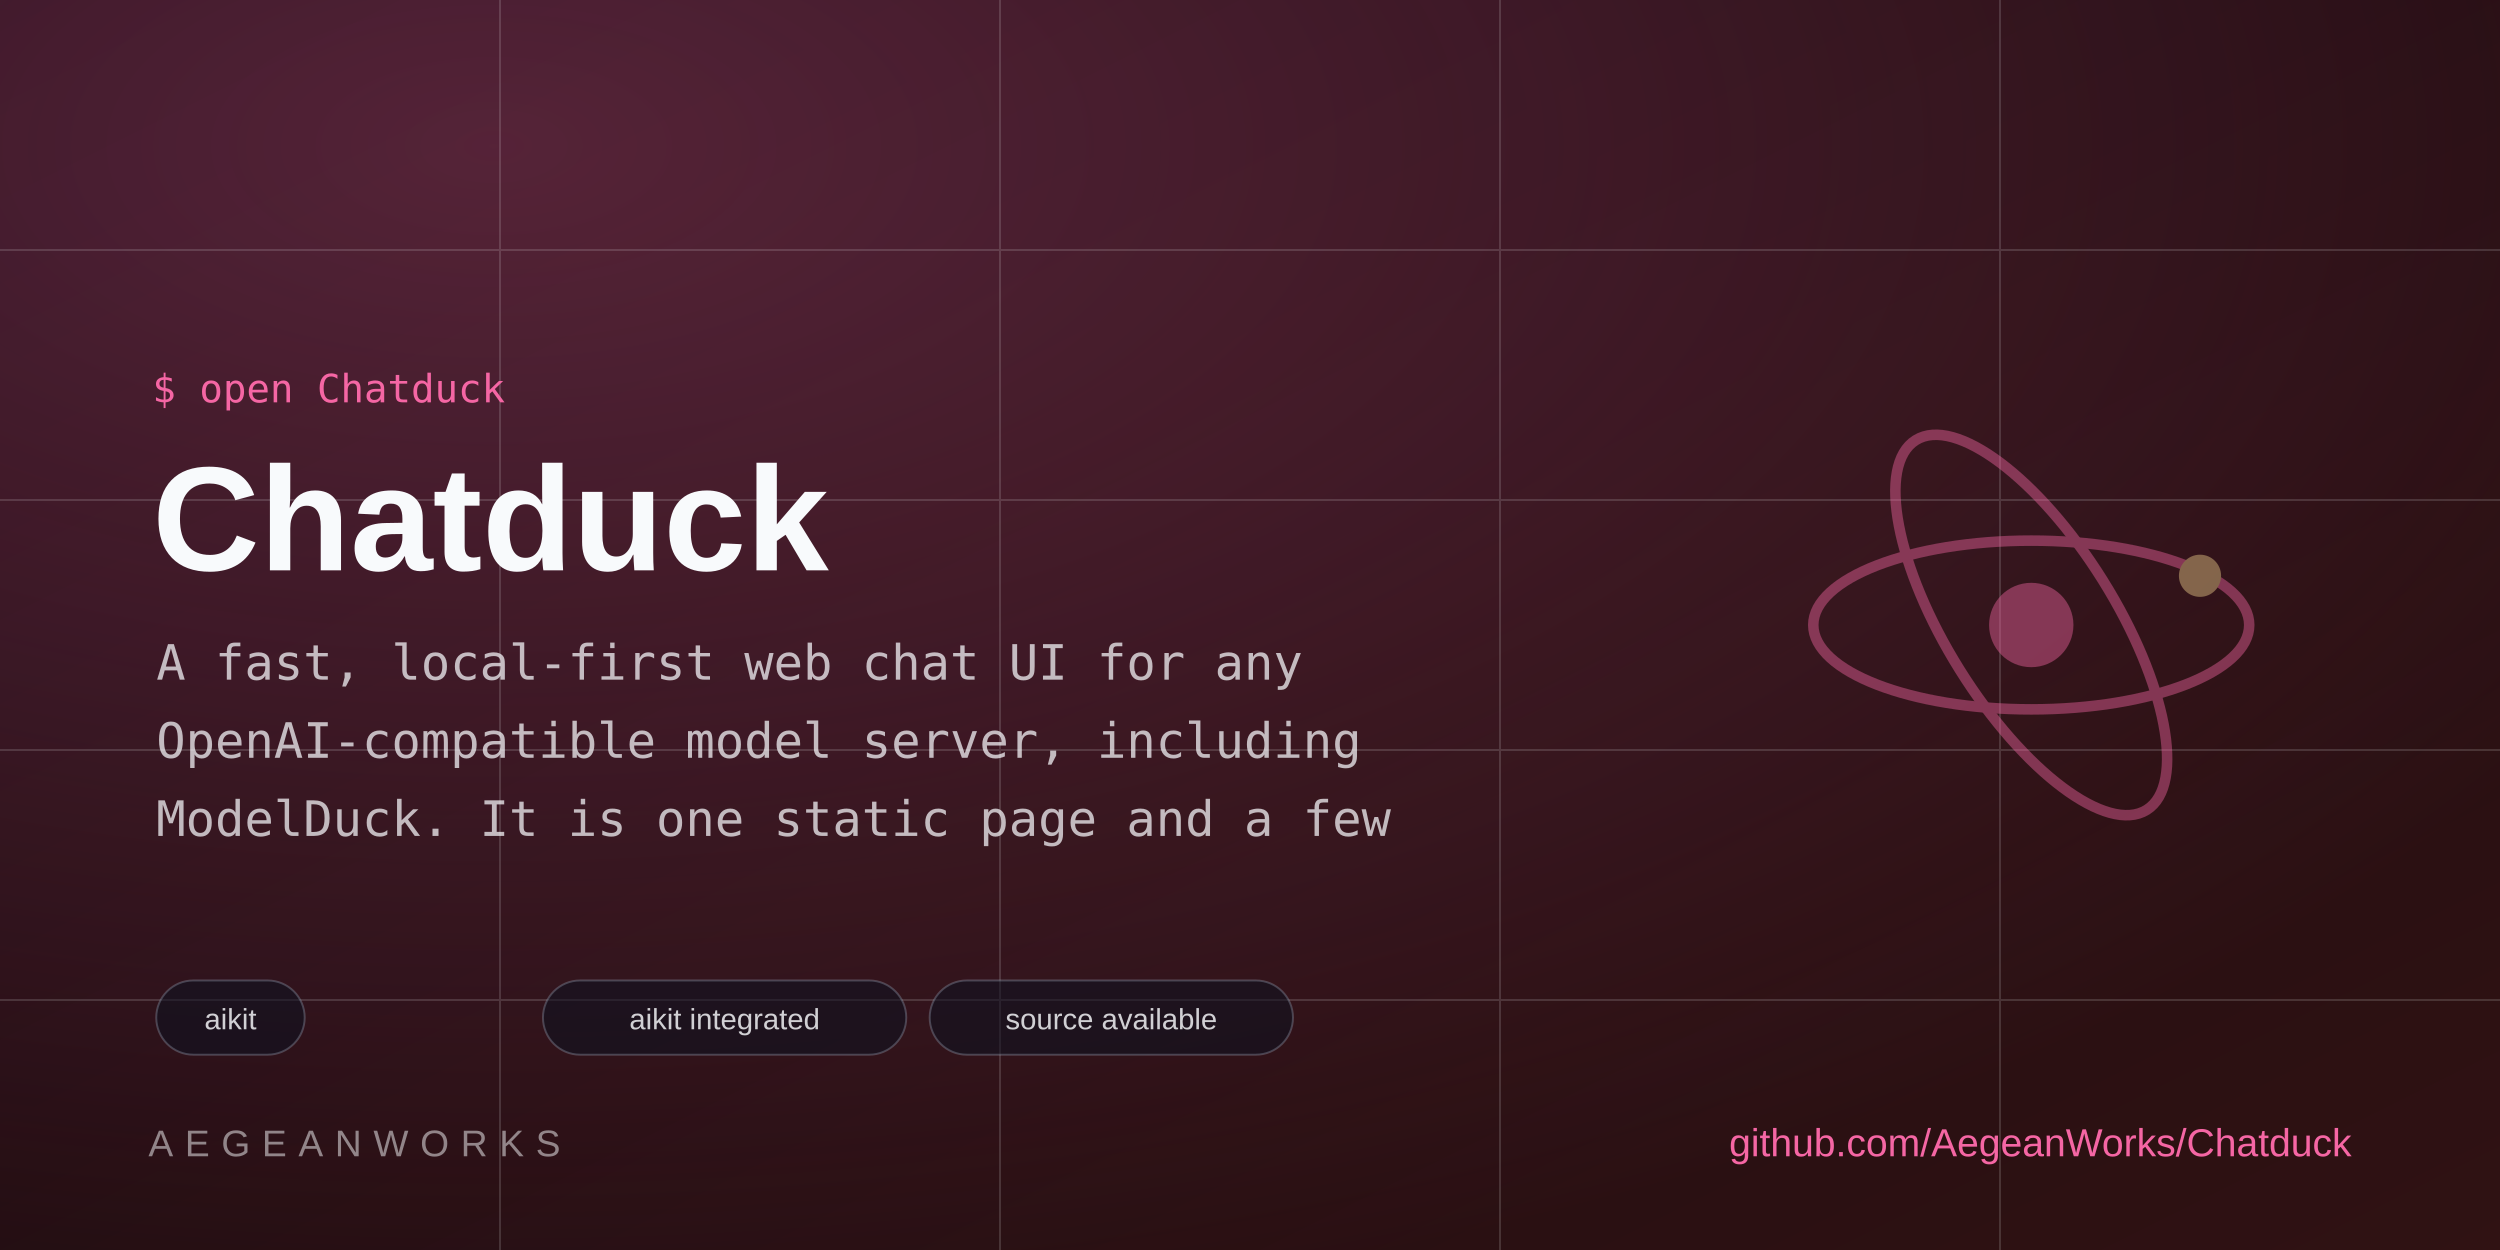
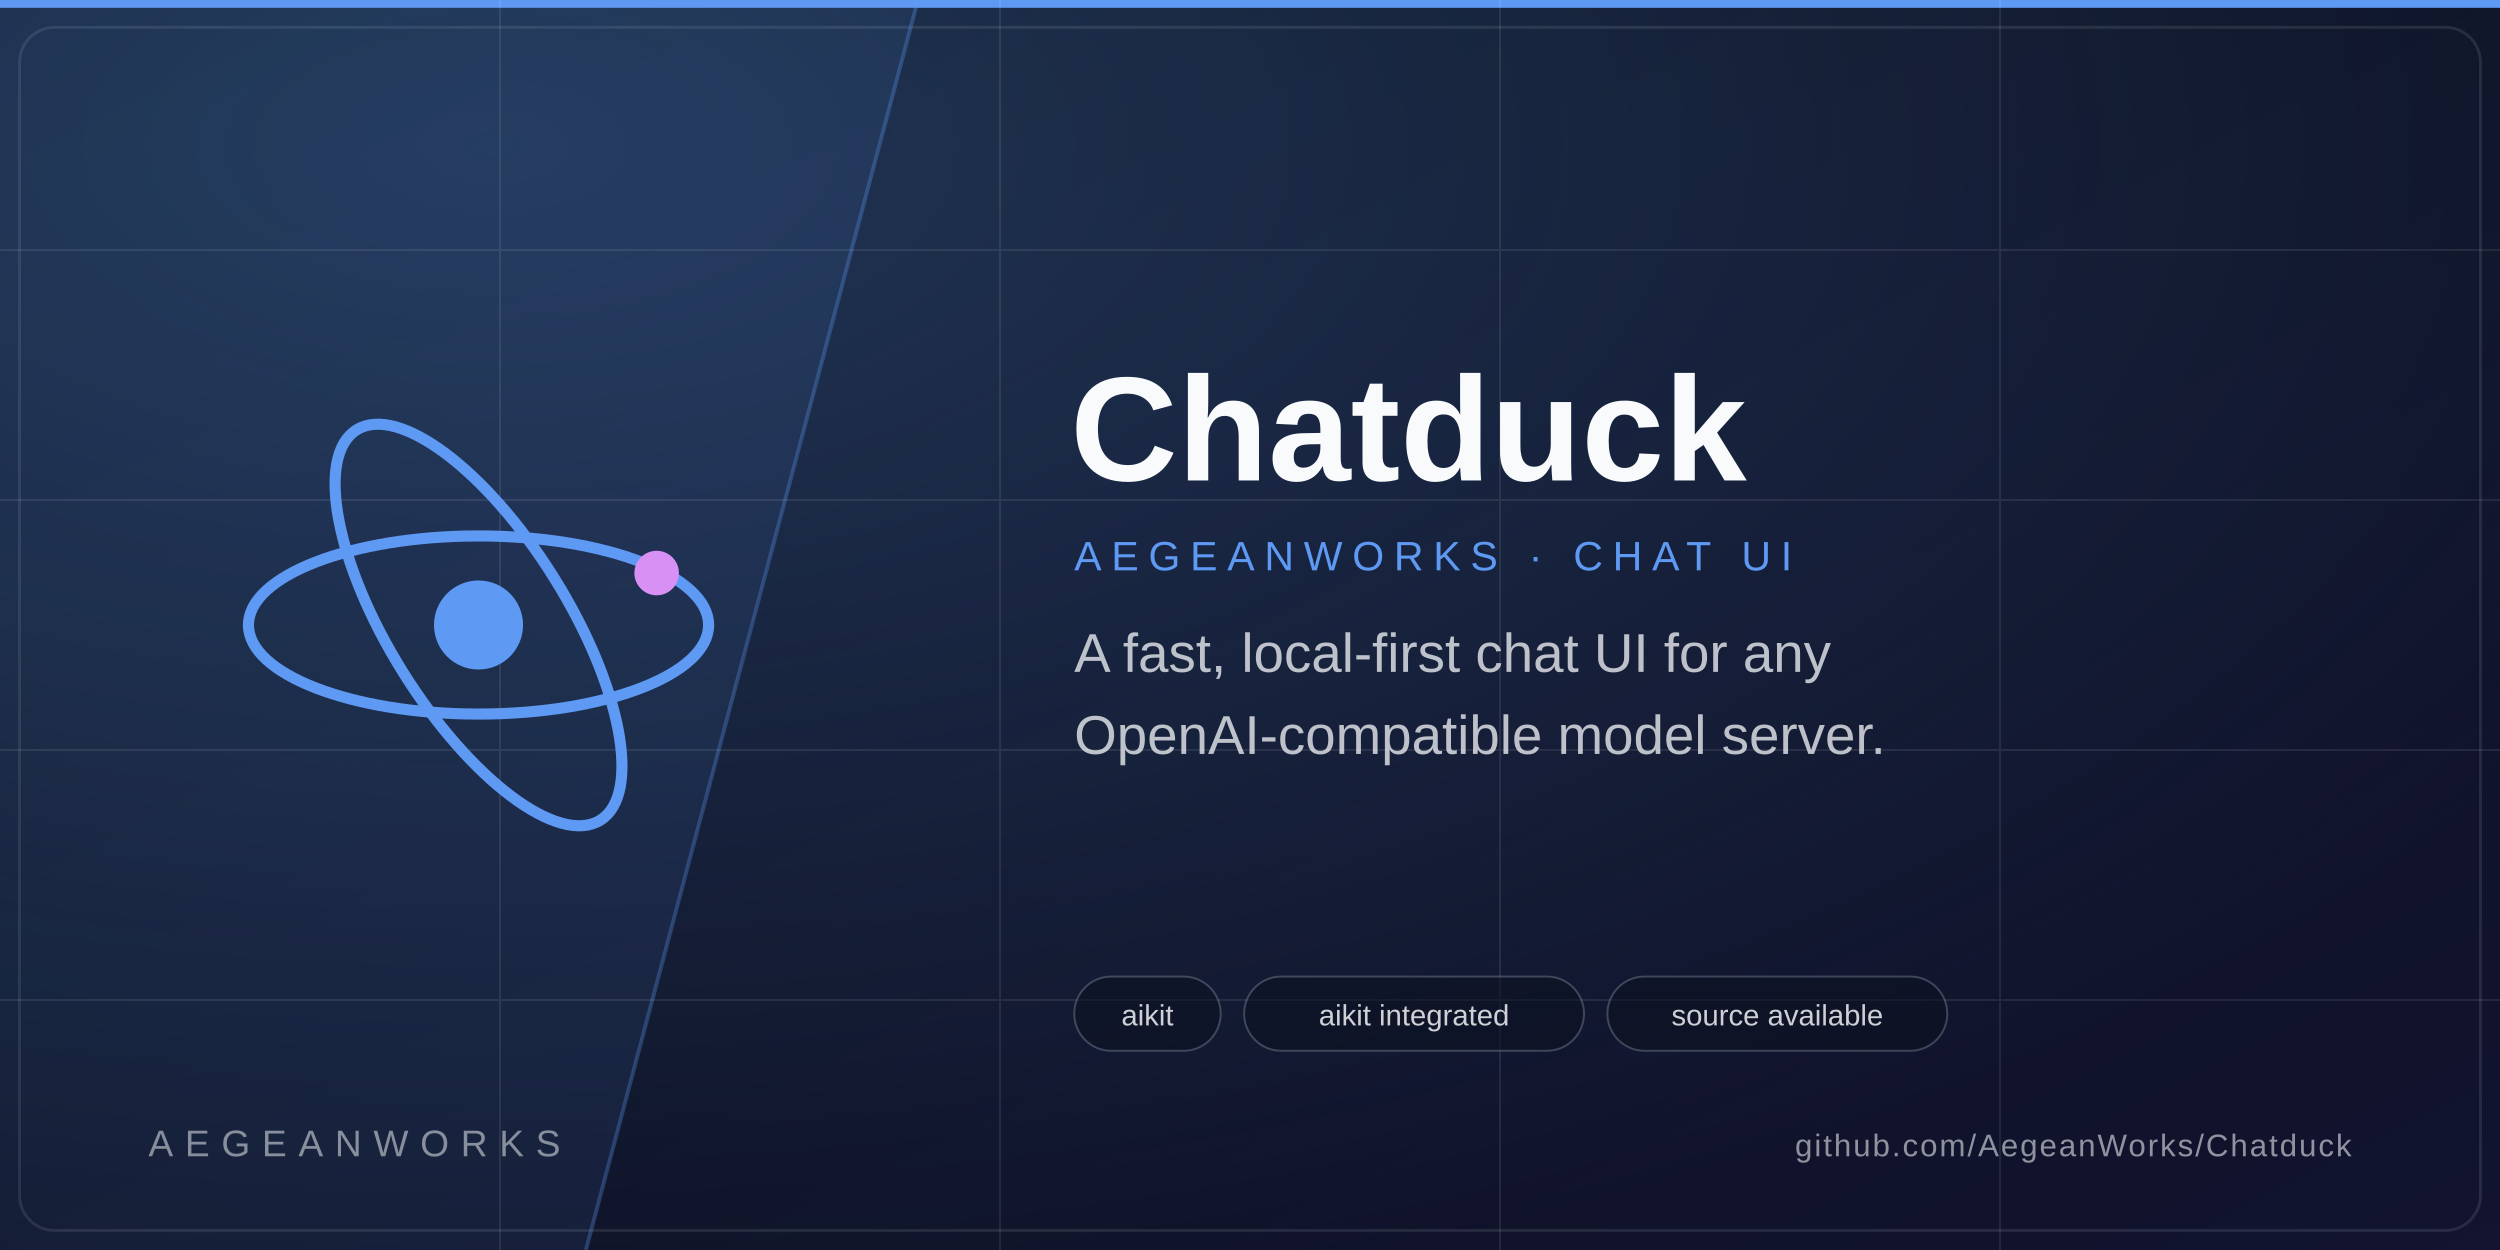
- <svg xmlns="http://www.w3.org/2000/svg" width="1280" height="640" viewBox="0 0 1280 640" role="img" aria-labelledby="title desc" data-motif="orbit" data-layout="terminal">
+ <svg xmlns="http://www.w3.org/2000/svg" width="1280" height="640" viewBox="0 0 1280 640" role="img" aria-labelledby="title desc" data-motif="orbit" data-layout="split">
  <defs>
    <linearGradient id="bg" x1="0" y1="0" x2="1" y2="1">
-       <stop offset="0" stop-color="#12070d" />
-       <stop offset="1" stop-color="#301213" />
+       <stop offset="0" stop-color="#070d13" />
+       <stop offset="1" stop-color="#121430" />
    </linearGradient>
    <radialGradient id="glow" cx="0.2" cy="0.12" r="0.95">
-       <stop offset="0" stop-color="#f566a4" stop-opacity="0.28" />
-       <stop offset="1" stop-color="#f566a4" stop-opacity="0" />
+       <stop offset="0" stop-color="#5e99f3" stop-opacity="0.28" />
+       <stop offset="1" stop-color="#5e99f3" stop-opacity="0" />
    </radialGradient>
    <linearGradient id="band" x1="0" y1="0" x2="1" y2="0">
-       <stop offset="0" stop-color="#f566a4" />
-       <stop offset="1" stop-color="#f5d68e" />
+       <stop offset="0" stop-color="#5e99f3" />
+       <stop offset="1" stop-color="#5e99f3" />
    </linearGradient>
  </defs>
  <rect width="1280" height="640" fill="url(#bg)" />
  <rect width="1280" height="640" fill="url(#glow)" />
-   <g opacity="0.15" stroke="#F8FAFC">
+   <rect x="0" y="0" width="1280" height="4" fill="url(#band)" />
+   <rect x="10" y="14" width="1260" height="616" rx="18" fill="none" stroke="#F8FAFC" stroke-opacity="0.10" stroke-width="1.5" />
+   <path d="M0 0H470L300 640H0Z" fill="#5e99f3" fill-opacity="0.09" />
+   <path d="M470 0L300 640" stroke="#5e99f3" stroke-opacity="0.30" stroke-width="2" />
+   <g opacity="0.09" stroke="#F8FAFC" stroke-width="1">
    <path d="M0 128H1280M0 256H1280M0 384H1280M0 512H1280M256 0V640M512 0V640M768 0V640M1024 0V640" />
  </g>
-   <g transform="translate(1040 320) scale(1.8)" opacity="0.42">
-     <ellipse cx="0" cy="0" rx="62" ry="24" fill="none" stroke="#f566a4" stroke-width="3" stroke-linecap="round" stroke-linejoin="round" />
-     <ellipse cx="0" cy="0" rx="62" ry="24" transform="rotate(58)" fill="none" stroke="#f566a4" stroke-width="3" stroke-linecap="round" stroke-linejoin="round" />
-     <circle cx="0" cy="0" r="12" fill="#f566a4" />
-     <circle cx="48" cy="-14" r="6" fill="#f5d68e" />
+   <g transform="translate(245 320) scale(1.9)" opacity="1.0">
+     <ellipse cx="0" cy="0" rx="62" ry="24" fill="none" stroke="#5e99f3" stroke-width="3" stroke-linecap="round" stroke-linejoin="round" />
+     <ellipse cx="0" cy="0" rx="62" ry="24" transform="rotate(58)" fill="none" stroke="#5e99f3" stroke-width="3" stroke-linecap="round" stroke-linejoin="round" />
+     <circle cx="0" cy="0" r="12" fill="#5e99f3" />
+     <circle cx="48" cy="-14" r="6" fill="#d990f4" />
  </g>
-   <text x="78" y="206" font-family="Consolas, monospace" font-size="20" fill="#f566a4">$ open Chatduck</text>
-   <text x="78" y="292" font-family="Segoe UI, Arial, sans-serif" font-size="76" font-weight="700" fill="#F8FAFC">Chatduck</text>
-   <text x="80" y="348" font-family="Consolas, monospace" font-size="25" fill="#F8FAFC" fill-opacity="0.72">A fast, local-first web chat UI for any</text>
-   <text x="80" y="388" font-family="Consolas, monospace" font-size="25" fill="#F8FAFC" fill-opacity="0.72">OpenAI-compatible model server, including</text>
-   <text x="80" y="428" font-family="Consolas, monospace" font-size="25" fill="#F8FAFC" fill-opacity="0.72">ModelDuck. It is one static page and a few</text>
-   <rect x="80" y="502" width="76" height="38" rx="19" fill="#0B1220" fill-opacity="0.55" stroke="#94A3B8" stroke-opacity="0.35" />
-   <text x="118.0" y="527" text-anchor="middle" font-family="Segoe UI, Arial, sans-serif" font-size="15" fill="#F8FAFC" fill-opacity="0.82">aikit</text>
-   <rect x="278" y="502" width="186" height="38" rx="19" fill="#0B1220" fill-opacity="0.55" stroke="#94A3B8" stroke-opacity="0.35" />
-   <text x="371.0" y="527" text-anchor="middle" font-family="Segoe UI, Arial, sans-serif" font-size="15" fill="#F8FAFC" fill-opacity="0.82">aikit integrated</text>
-   <rect x="476" y="502" width="186" height="38" rx="19" fill="#0B1220" fill-opacity="0.55" stroke="#94A3B8" stroke-opacity="0.35" />
-   <text x="569.0" y="527" text-anchor="middle" font-family="Segoe UI, Arial, sans-serif" font-size="15" fill="#F8FAFC" fill-opacity="0.82">source available</text>
+   <text x="548" y="246" font-family="Segoe UI, Arial, sans-serif" font-size="76" font-weight="700" fill="#F8FAFC">Chatduck</text>
+   <text x="550" y="292" font-family="Segoe UI, Arial, sans-serif" font-size="21" letter-spacing="5" fill="#5e99f3">AEGEANWORKS · CHAT UI</text>
+   <text x="550" y="344" font-family="Segoe UI, Arial, sans-serif" font-size="28" fill="#F8FAFC" fill-opacity="0.74">A fast, local-first chat UI for any</text>
+   <text x="550" y="386" font-family="Segoe UI, Arial, sans-serif" font-size="28" fill="#F8FAFC" fill-opacity="0.74">OpenAI-compatible model server.</text>
+   <rect x="550" y="500" width="75" height="38" rx="19" fill="#0B1220" fill-opacity="0.55" stroke="#94A3B8" stroke-opacity="0.35" />
+   <text x="587.5" y="525" text-anchor="middle" font-family="Segoe UI, Arial, sans-serif" font-size="15" fill="#F8FAFC" fill-opacity="0.82">aikit</text>
+   <rect x="637" y="500" width="174" height="38" rx="19" fill="#0B1220" fill-opacity="0.55" stroke="#94A3B8" stroke-opacity="0.35" />
+   <text x="724.0" y="525" text-anchor="middle" font-family="Segoe UI, Arial, sans-serif" font-size="15" fill="#F8FAFC" fill-opacity="0.82">aikit integrated</text>
+   <rect x="823" y="500" width="174" height="38" rx="19" fill="#0B1220" fill-opacity="0.55" stroke="#94A3B8" stroke-opacity="0.35" />
+   <text x="910.0" y="525" text-anchor="middle" font-family="Segoe UI, Arial, sans-serif" font-size="15" fill="#F8FAFC" fill-opacity="0.82">source available</text>
  <text x="76" y="592" font-family="Segoe UI, Arial, sans-serif" font-size="19" letter-spacing="6" fill="#F8FAFC" fill-opacity="0.50">AEGEANWORKS</text>
-   <text x="1204" y="592" text-anchor="end" font-family="Segoe UI, Arial, sans-serif" font-size="20" fill="#f566a4">github.com/AegeanWorks/Chatduck</text>
+   <text x="1204" y="592" text-anchor="end" font-family="Segoe UI, Arial, sans-serif" font-size="16" letter-spacing="1" fill="#F8FAFC" fill-opacity="0.55">github.com/AegeanWorks/Chatduck</text>
</svg>
